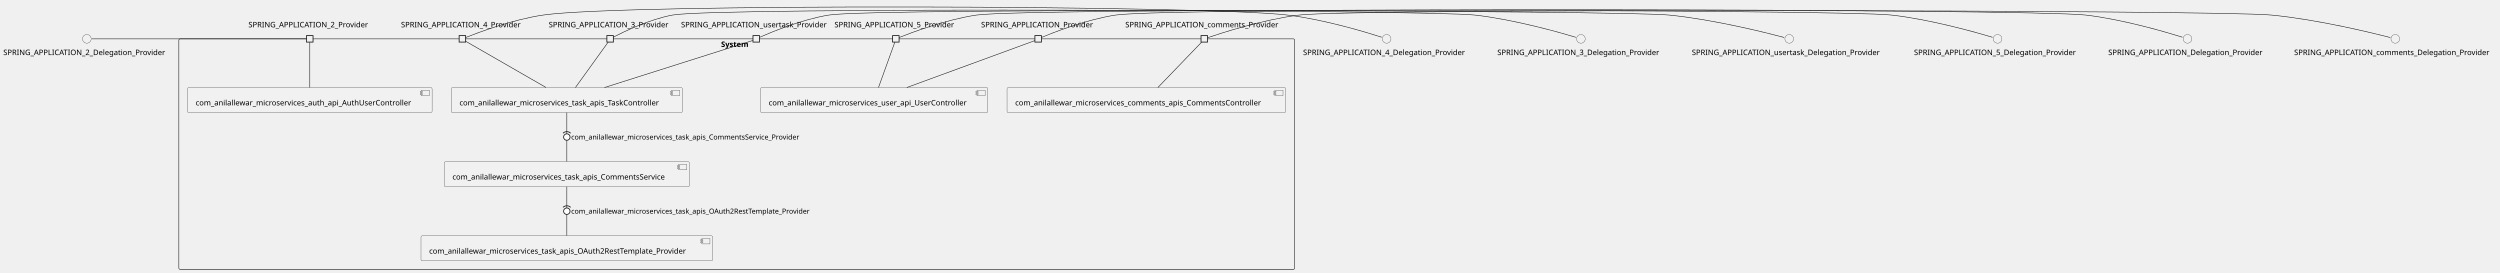
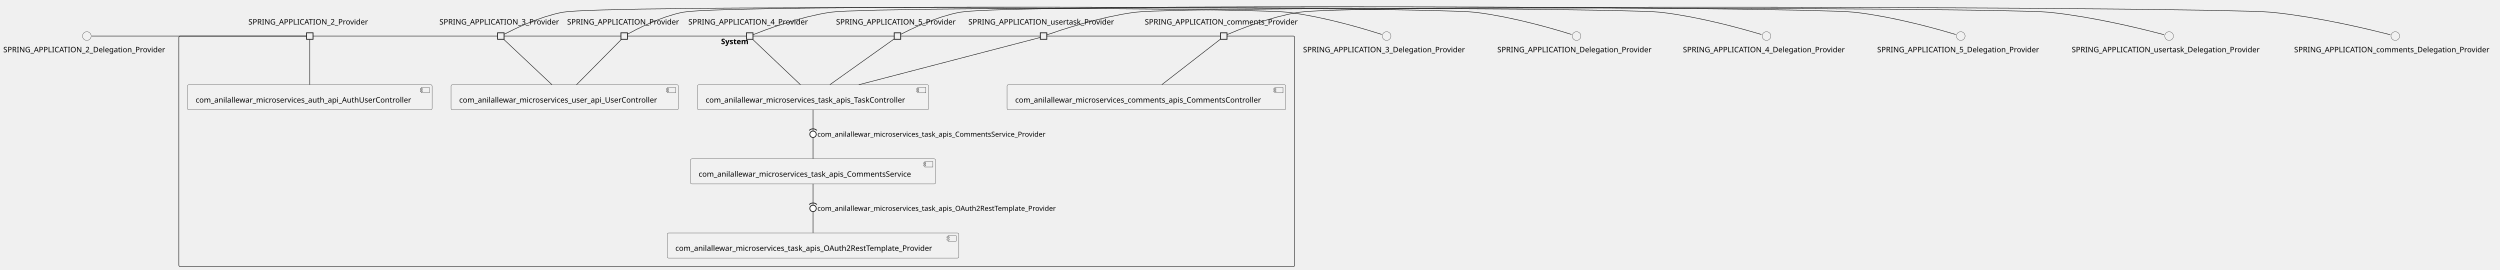
- <svg xmlns="http://www.w3.org/2000/svg" xmlns:xlink="http://www.w3.org/1999/xlink" contentStyleType="text/css" height="503px" preserveAspectRatio="none" style="width:4620px;height:503px;background:#FFFFFF;" version="1.1" viewBox="0 0 4620 503" width="4620px" zoomAndPan="magnify">
+ <svg xmlns="http://www.w3.org/2000/svg" xmlns:xlink="http://www.w3.org/1999/xlink" contentStyleType="text/css" height="498px" preserveAspectRatio="none" style="width:4620px;height:498px;background:#FFFFFF;" version="1.1" viewBox="0 0 4620 498" width="4620px" zoomAndPan="magnify">
  <defs />
  <g>
    <g id="cluster_System">
-       <rect fill="none" height="426" rx="2.5" ry="2.5" style="stroke:#181818;stroke-width:1.0;" width="2062" x="330.5" y="71.79" />
-       <text fill="#000000" font-family="sans-serif" font-size="14" font-weight="bold" lengthAdjust="spacing" textLength="58" x="1332.5" y="86.785">System</text>
+       <rect fill="none" height="426" rx="2.5" ry="2.5" style="stroke:#181818;stroke-width:1.0;" width="2062" x="330.5" y="66.62" />
+       <text fill="#000000" font-family="sans-serif" font-size="14" font-weight="bold" lengthAdjust="spacing" textLength="58" x="1332.5" y="81.615">System</text>
    </g>
    <g id="elem_com_anilallewar_microservices_auth_api_AuthUserController">
-       <a href="anilallewar-microservices-basics-spring-boot.repository#_4wm4qhZOEe-BZ9TyRZw83A" target="_top" title="anilallewar-microservices-basics-spring-boot.repository#_4wm4qhZOEe-BZ9TyRZw83A" xlink:actuate="onRequest" xlink:href="anilallewar-microservices-basics-spring-boot.repository#_4wm4qhZOEe-BZ9TyRZw83A" xlink:show="new" xlink:title="anilallewar-microservices-basics-spring-boot.repository#_4wm4qhZOEe-BZ9TyRZw83A" xlink:type="simple">
-         <rect fill="#F1F1F1" height="46.297" rx="2.5" ry="2.5" style="stroke:#181818;stroke-width:0.5;" width="452" x="346.5" y="161.79" />
-         <rect fill="#F1F1F1" height="10" style="stroke:#181818;stroke-width:0.5;" width="15" x="778.5" y="166.79" />
-         <rect fill="#F1F1F1" height="2" style="stroke:#181818;stroke-width:0.5;" width="4" x="776.5" y="168.79" />
-         <rect fill="#F1F1F1" height="2" style="stroke:#181818;stroke-width:0.5;" width="4" x="776.5" y="172.79" />
-         <text fill="#000000" font-family="sans-serif" font-size="14" lengthAdjust="spacing" textLength="412" x="361.5" y="194.785">com_anilallewar_microservices_auth_api_AuthUserController</text>
+       <a href="anilallewar-microservices-basics-spring-boot.repository#_428X2BcXEe-fZ6uGPwTFnQ" target="_top" title="anilallewar-microservices-basics-spring-boot.repository#_428X2BcXEe-fZ6uGPwTFnQ" xlink:actuate="onRequest" xlink:href="anilallewar-microservices-basics-spring-boot.repository#_428X2BcXEe-fZ6uGPwTFnQ" xlink:show="new" xlink:title="anilallewar-microservices-basics-spring-boot.repository#_428X2BcXEe-fZ6uGPwTFnQ" xlink:type="simple">
+         <rect fill="#F1F1F1" height="46.297" rx="2.5" ry="2.5" style="stroke:#181818;stroke-width:0.5;" width="452" x="346.5" y="156.62" />
+         <rect fill="#F1F1F1" height="10" style="stroke:#181818;stroke-width:0.5;" width="15" x="778.5" y="161.62" />
+         <rect fill="#F1F1F1" height="2" style="stroke:#181818;stroke-width:0.5;" width="4" x="776.5" y="163.62" />
+         <rect fill="#F1F1F1" height="2" style="stroke:#181818;stroke-width:0.5;" width="4" x="776.5" y="167.62" />
+         <text fill="#000000" font-family="sans-serif" font-size="14" lengthAdjust="spacing" textLength="412" x="361.5" y="189.615">com_anilallewar_microservices_auth_api_AuthUserController</text>
      </a>
    </g>
    <g id="elem_com_anilallewar_microservices_comments_apis_CommentsController">
-       <a href="anilallewar-microservices-basics-spring-boot.repository#_4wm4qhZOEe-BZ9TyRZw83A" target="_top" title="anilallewar-microservices-basics-spring-boot.repository#_4wm4qhZOEe-BZ9TyRZw83A" xlink:actuate="onRequest" xlink:href="anilallewar-microservices-basics-spring-boot.repository#_4wm4qhZOEe-BZ9TyRZw83A" xlink:show="new" xlink:title="anilallewar-microservices-basics-spring-boot.repository#_4wm4qhZOEe-BZ9TyRZw83A" xlink:type="simple">
-         <rect fill="#F1F1F1" height="46.297" rx="2.5" ry="2.5" style="stroke:#181818;stroke-width:0.5;" width="515" x="1861" y="161.79" />
-         <rect fill="#F1F1F1" height="10" style="stroke:#181818;stroke-width:0.5;" width="15" x="2356" y="166.79" />
-         <rect fill="#F1F1F1" height="2" style="stroke:#181818;stroke-width:0.5;" width="4" x="2354" y="168.79" />
-         <rect fill="#F1F1F1" height="2" style="stroke:#181818;stroke-width:0.5;" width="4" x="2354" y="172.79" />
-         <text fill="#000000" font-family="sans-serif" font-size="14" lengthAdjust="spacing" textLength="475" x="1876" y="194.785">com_anilallewar_microservices_comments_apis_CommentsController</text>
+       <a href="anilallewar-microservices-basics-spring-boot.repository#_428X2BcXEe-fZ6uGPwTFnQ" target="_top" title="anilallewar-microservices-basics-spring-boot.repository#_428X2BcXEe-fZ6uGPwTFnQ" xlink:actuate="onRequest" xlink:href="anilallewar-microservices-basics-spring-boot.repository#_428X2BcXEe-fZ6uGPwTFnQ" xlink:show="new" xlink:title="anilallewar-microservices-basics-spring-boot.repository#_428X2BcXEe-fZ6uGPwTFnQ" xlink:type="simple">
+         <rect fill="#F1F1F1" height="46.297" rx="2.5" ry="2.5" style="stroke:#181818;stroke-width:0.5;" width="515" x="1861" y="156.62" />
+         <rect fill="#F1F1F1" height="10" style="stroke:#181818;stroke-width:0.5;" width="15" x="2356" y="161.62" />
+         <rect fill="#F1F1F1" height="2" style="stroke:#181818;stroke-width:0.5;" width="4" x="2354" y="163.62" />
+         <rect fill="#F1F1F1" height="2" style="stroke:#181818;stroke-width:0.5;" width="4" x="2354" y="167.62" />
+         <text fill="#000000" font-family="sans-serif" font-size="14" lengthAdjust="spacing" textLength="475" x="1876" y="189.615">com_anilallewar_microservices_comments_apis_CommentsController</text>
      </a>
    </g>
    <g id="elem_com_anilallewar_microservices_task_apis_CommentsService">
-       <a href="anilallewar-microservices-basics-spring-boot.repository#_4wm4qhZOEe-BZ9TyRZw83A" target="_top" title="anilallewar-microservices-basics-spring-boot.repository#_4wm4qhZOEe-BZ9TyRZw83A" xlink:actuate="onRequest" xlink:href="anilallewar-microservices-basics-spring-boot.repository#_4wm4qhZOEe-BZ9TyRZw83A" xlink:show="new" xlink:title="anilallewar-microservices-basics-spring-boot.repository#_4wm4qhZOEe-BZ9TyRZw83A" xlink:type="simple">
-         <rect fill="#F1F1F1" height="46.297" rx="2.5" ry="2.5" style="stroke:#181818;stroke-width:0.5;" width="453" x="821" y="298.79" />
-         <rect fill="#F1F1F1" height="10" style="stroke:#181818;stroke-width:0.5;" width="15" x="1254" y="303.79" />
-         <rect fill="#F1F1F1" height="2" style="stroke:#181818;stroke-width:0.5;" width="4" x="1252" y="305.79" />
-         <rect fill="#F1F1F1" height="2" style="stroke:#181818;stroke-width:0.5;" width="4" x="1252" y="309.79" />
-         <text fill="#000000" font-family="sans-serif" font-size="14" lengthAdjust="spacing" textLength="413" x="836" y="331.785">com_anilallewar_microservices_task_apis_CommentsService</text>
+       <a href="anilallewar-microservices-basics-spring-boot.repository#_428X2BcXEe-fZ6uGPwTFnQ" target="_top" title="anilallewar-microservices-basics-spring-boot.repository#_428X2BcXEe-fZ6uGPwTFnQ" xlink:actuate="onRequest" xlink:href="anilallewar-microservices-basics-spring-boot.repository#_428X2BcXEe-fZ6uGPwTFnQ" xlink:show="new" xlink:title="anilallewar-microservices-basics-spring-boot.repository#_428X2BcXEe-fZ6uGPwTFnQ" xlink:type="simple">
+         <rect fill="#F1F1F1" height="46.297" rx="2.5" ry="2.5" style="stroke:#181818;stroke-width:0.5;" width="453" x="1276" y="293.62" />
+         <rect fill="#F1F1F1" height="10" style="stroke:#181818;stroke-width:0.5;" width="15" x="1709" y="298.62" />
+         <rect fill="#F1F1F1" height="2" style="stroke:#181818;stroke-width:0.5;" width="4" x="1707" y="300.62" />
+         <rect fill="#F1F1F1" height="2" style="stroke:#181818;stroke-width:0.5;" width="4" x="1707" y="304.62" />
+         <text fill="#000000" font-family="sans-serif" font-size="14" lengthAdjust="spacing" textLength="413" x="1291" y="326.615">com_anilallewar_microservices_task_apis_CommentsService</text>
      </a>
    </g>
    <g id="elem_com_anilallewar_microservices_task_apis_OAuth2RestTemplate_Provider">
-       <a href="anilallewar-microservices-basics-spring-boot.repository#_4wm4qhZOEe-BZ9TyRZw83A" target="_top" title="anilallewar-microservices-basics-spring-boot.repository#_4wm4qhZOEe-BZ9TyRZw83A" xlink:actuate="onRequest" xlink:href="anilallewar-microservices-basics-spring-boot.repository#_4wm4qhZOEe-BZ9TyRZw83A" xlink:show="new" xlink:title="anilallewar-microservices-basics-spring-boot.repository#_4wm4qhZOEe-BZ9TyRZw83A" xlink:type="simple">
-         <rect fill="#F1F1F1" height="46.297" rx="2.5" ry="2.5" style="stroke:#181818;stroke-width:0.5;" width="539" x="778" y="435.79" />
-         <rect fill="#F1F1F1" height="10" style="stroke:#181818;stroke-width:0.5;" width="15" x="1297" y="440.79" />
-         <rect fill="#F1F1F1" height="2" style="stroke:#181818;stroke-width:0.5;" width="4" x="1295" y="442.79" />
-         <rect fill="#F1F1F1" height="2" style="stroke:#181818;stroke-width:0.5;" width="4" x="1295" y="446.79" />
-         <text fill="#000000" font-family="sans-serif" font-size="14" lengthAdjust="spacing" textLength="499" x="793" y="468.785">com_anilallewar_microservices_task_apis_OAuth2RestTemplate_Provider</text>
+       <a href="anilallewar-microservices-basics-spring-boot.repository#_428X2BcXEe-fZ6uGPwTFnQ" target="_top" title="anilallewar-microservices-basics-spring-boot.repository#_428X2BcXEe-fZ6uGPwTFnQ" xlink:actuate="onRequest" xlink:href="anilallewar-microservices-basics-spring-boot.repository#_428X2BcXEe-fZ6uGPwTFnQ" xlink:show="new" xlink:title="anilallewar-microservices-basics-spring-boot.repository#_428X2BcXEe-fZ6uGPwTFnQ" xlink:type="simple">
+         <rect fill="#F1F1F1" height="46.297" rx="2.5" ry="2.5" style="stroke:#181818;stroke-width:0.5;" width="539" x="1233" y="430.62" />
+         <rect fill="#F1F1F1" height="10" style="stroke:#181818;stroke-width:0.5;" width="15" x="1752" y="435.62" />
+         <rect fill="#F1F1F1" height="2" style="stroke:#181818;stroke-width:0.5;" width="4" x="1750" y="437.62" />
+         <rect fill="#F1F1F1" height="2" style="stroke:#181818;stroke-width:0.5;" width="4" x="1750" y="441.62" />
+         <text fill="#000000" font-family="sans-serif" font-size="14" lengthAdjust="spacing" textLength="499" x="1248" y="463.615">com_anilallewar_microservices_task_apis_OAuth2RestTemplate_Provider</text>
      </a>
    </g>
    <g id="elem_com_anilallewar_microservices_task_apis_TaskController">
-       <a href="anilallewar-microservices-basics-spring-boot.repository#_4wm4qhZOEe-BZ9TyRZw83A" target="_top" title="anilallewar-microservices-basics-spring-boot.repository#_4wm4qhZOEe-BZ9TyRZw83A" xlink:actuate="onRequest" xlink:href="anilallewar-microservices-basics-spring-boot.repository#_4wm4qhZOEe-BZ9TyRZw83A" xlink:show="new" xlink:title="anilallewar-microservices-basics-spring-boot.repository#_4wm4qhZOEe-BZ9TyRZw83A" xlink:type="simple">
-         <rect fill="#F1F1F1" height="46.297" rx="2.5" ry="2.5" style="stroke:#181818;stroke-width:0.5;" width="427" x="834" y="161.79" />
-         <rect fill="#F1F1F1" height="10" style="stroke:#181818;stroke-width:0.5;" width="15" x="1241" y="166.79" />
-         <rect fill="#F1F1F1" height="2" style="stroke:#181818;stroke-width:0.5;" width="4" x="1239" y="168.79" />
-         <rect fill="#F1F1F1" height="2" style="stroke:#181818;stroke-width:0.5;" width="4" x="1239" y="172.79" />
-         <text fill="#000000" font-family="sans-serif" font-size="14" lengthAdjust="spacing" textLength="387" x="849" y="194.785">com_anilallewar_microservices_task_apis_TaskController</text>
+       <a href="anilallewar-microservices-basics-spring-boot.repository#_428X2BcXEe-fZ6uGPwTFnQ" target="_top" title="anilallewar-microservices-basics-spring-boot.repository#_428X2BcXEe-fZ6uGPwTFnQ" xlink:actuate="onRequest" xlink:href="anilallewar-microservices-basics-spring-boot.repository#_428X2BcXEe-fZ6uGPwTFnQ" xlink:show="new" xlink:title="anilallewar-microservices-basics-spring-boot.repository#_428X2BcXEe-fZ6uGPwTFnQ" xlink:type="simple">
+         <rect fill="#F1F1F1" height="46.297" rx="2.5" ry="2.5" style="stroke:#181818;stroke-width:0.5;" width="427" x="1289" y="156.62" />
+         <rect fill="#F1F1F1" height="10" style="stroke:#181818;stroke-width:0.5;" width="15" x="1696" y="161.62" />
+         <rect fill="#F1F1F1" height="2" style="stroke:#181818;stroke-width:0.5;" width="4" x="1694" y="163.62" />
+         <rect fill="#F1F1F1" height="2" style="stroke:#181818;stroke-width:0.5;" width="4" x="1694" y="167.62" />
+         <text fill="#000000" font-family="sans-serif" font-size="14" lengthAdjust="spacing" textLength="387" x="1304" y="189.615">com_anilallewar_microservices_task_apis_TaskController</text>
      </a>
    </g>
    <g id="elem_com_anilallewar_microservices_user_api_UserController">
-       <a href="anilallewar-microservices-basics-spring-boot.repository#_4wm4qhZOEe-BZ9TyRZw83A" target="_top" title="anilallewar-microservices-basics-spring-boot.repository#_4wm4qhZOEe-BZ9TyRZw83A" xlink:actuate="onRequest" xlink:href="anilallewar-microservices-basics-spring-boot.repository#_4wm4qhZOEe-BZ9TyRZw83A" xlink:show="new" xlink:title="anilallewar-microservices-basics-spring-boot.repository#_4wm4qhZOEe-BZ9TyRZw83A" xlink:type="simple">
-         <rect fill="#F1F1F1" height="46.297" rx="2.5" ry="2.5" style="stroke:#181818;stroke-width:0.5;" width="420" x="1405.5" y="161.79" />
-         <rect fill="#F1F1F1" height="10" style="stroke:#181818;stroke-width:0.5;" width="15" x="1805.5" y="166.79" />
-         <rect fill="#F1F1F1" height="2" style="stroke:#181818;stroke-width:0.5;" width="4" x="1803.5" y="168.79" />
-         <rect fill="#F1F1F1" height="2" style="stroke:#181818;stroke-width:0.5;" width="4" x="1803.5" y="172.79" />
-         <text fill="#000000" font-family="sans-serif" font-size="14" lengthAdjust="spacing" textLength="380" x="1420.5" y="194.785">com_anilallewar_microservices_user_api_UserController</text>
+       <a href="anilallewar-microservices-basics-spring-boot.repository#_428X2BcXEe-fZ6uGPwTFnQ" target="_top" title="anilallewar-microservices-basics-spring-boot.repository#_428X2BcXEe-fZ6uGPwTFnQ" xlink:actuate="onRequest" xlink:href="anilallewar-microservices-basics-spring-boot.repository#_428X2BcXEe-fZ6uGPwTFnQ" xlink:show="new" xlink:title="anilallewar-microservices-basics-spring-boot.repository#_428X2BcXEe-fZ6uGPwTFnQ" xlink:type="simple">
+         <rect fill="#F1F1F1" height="46.297" rx="2.5" ry="2.5" style="stroke:#181818;stroke-width:0.5;" width="420" x="833.5" y="156.62" />
+         <rect fill="#F1F1F1" height="10" style="stroke:#181818;stroke-width:0.5;" width="15" x="1233.5" y="161.62" />
+         <rect fill="#F1F1F1" height="2" style="stroke:#181818;stroke-width:0.5;" width="4" x="1231.5" y="163.62" />
+         <rect fill="#F1F1F1" height="2" style="stroke:#181818;stroke-width:0.5;" width="4" x="1231.5" y="167.62" />
+         <text fill="#000000" font-family="sans-serif" font-size="14" lengthAdjust="spacing" textLength="380" x="848.5" y="189.615">com_anilallewar_microservices_user_api_UserController</text>
      </a>
    </g>
-     <text fill="#000000" font-family="sans-serif" font-size="14" lengthAdjust="spacing" textLength="227" x="459" y="50.488">SPRING_APPLICATION_2_Provider</text>
-     <rect fill="#F1F1F1" height="12" style="stroke:#181818;stroke-width:1.5;" width="12" x="566.5" y="65.79" />
-     <text fill="#000000" font-family="sans-serif" font-size="14" lengthAdjust="spacing" textLength="227" x="1014" y="50.488">SPRING_APPLICATION_3_Provider</text>
-     <rect fill="#F1F1F1" height="12" style="stroke:#181818;stroke-width:1.5;" width="12" x="1121.5" y="65.79" />
-     <text fill="#000000" font-family="sans-serif" font-size="14" lengthAdjust="spacing" textLength="227" x="741" y="50.488">SPRING_APPLICATION_4_Provider</text>
-     <rect fill="#F1F1F1" height="12" style="stroke:#181818;stroke-width:1.5;" width="12" x="848.5" y="65.79" />
-     <text fill="#000000" font-family="sans-serif" font-size="14" lengthAdjust="spacing" textLength="227" x="1542" y="50.488">SPRING_APPLICATION_5_Provider</text>
-     <rect fill="#F1F1F1" height="12" style="stroke:#181818;stroke-width:1.5;" width="12" x="1649.5" y="65.79" />
-     <text fill="#000000" font-family="sans-serif" font-size="14" lengthAdjust="spacing" textLength="211" x="1813" y="50.488">SPRING_APPLICATION_Provider</text>
-     <rect fill="#F1F1F1" height="12" style="stroke:#181818;stroke-width:1.5;" width="12" x="1912.5" y="65.79" />
-     <text fill="#000000" font-family="sans-serif" font-size="14" lengthAdjust="spacing" textLength="292" x="2079.5" y="50.488">SPRING_APPLICATION_comments_Provider</text>
-     <rect fill="#F1F1F1" height="12" style="stroke:#181818;stroke-width:1.5;" width="12" x="2219.5" y="65.79" />
-     <text fill="#000000" font-family="sans-serif" font-size="14" lengthAdjust="spacing" textLength="278" x="1258.5" y="50.488">SPRING_APPLICATION_usertask_Provider</text>
-     <rect fill="#F1F1F1" height="12" style="stroke:#181818;stroke-width:1.5;" width="12" x="1391.5" y="65.79" />
+     <text fill="#000000" font-family="sans-serif" font-size="14" lengthAdjust="spacing" textLength="227" x="459" y="45.318">SPRING_APPLICATION_2_Provider</text>
+     <rect fill="#F1F1F1" height="12" style="stroke:#181818;stroke-width:1.5;" width="12" x="566.5" y="60.62" />
+     <text fill="#000000" font-family="sans-serif" font-size="14" lengthAdjust="spacing" textLength="227" x="812" y="45.318">SPRING_APPLICATION_3_Provider</text>
+     <rect fill="#F1F1F1" height="12" style="stroke:#181818;stroke-width:1.5;" width="12" x="919.5" y="60.62" />
+     <text fill="#000000" font-family="sans-serif" font-size="14" lengthAdjust="spacing" textLength="227" x="1272" y="45.318">SPRING_APPLICATION_4_Provider</text>
+     <rect fill="#F1F1F1" height="12" style="stroke:#181818;stroke-width:1.5;" width="12" x="1379.5" y="60.62" />
+     <text fill="#000000" font-family="sans-serif" font-size="14" lengthAdjust="spacing" textLength="227" x="1545" y="45.318">SPRING_APPLICATION_5_Provider</text>
+     <rect fill="#F1F1F1" height="12" style="stroke:#181818;stroke-width:1.5;" width="12" x="1652.5" y="60.62" />
+     <text fill="#000000" font-family="sans-serif" font-size="14" lengthAdjust="spacing" textLength="211" x="1048" y="45.318">SPRING_APPLICATION_Provider</text>
+     <rect fill="#F1F1F1" height="12" style="stroke:#181818;stroke-width:1.5;" width="12" x="1147.5" y="60.62" />
+     <text fill="#000000" font-family="sans-serif" font-size="14" lengthAdjust="spacing" textLength="292" x="2115.5" y="45.318">SPRING_APPLICATION_comments_Provider</text>
+     <rect fill="#F1F1F1" height="12" style="stroke:#181818;stroke-width:1.5;" width="12" x="2255.5" y="60.62" />
+     <text fill="#000000" font-family="sans-serif" font-size="14" lengthAdjust="spacing" textLength="278" x="1789.5" y="45.318">SPRING_APPLICATION_usertask_Provider</text>
+     <rect fill="#F1F1F1" height="12" style="stroke:#181818;stroke-width:1.5;" width="12" x="1922.5" y="60.62" />
    <g id="elem_SPRING_APPLICATION_2_Delegation_Provider">
-       <ellipse cx="160.5" cy="71.79" fill="#F1F1F1" rx="8" ry="8" style="stroke:#181818;stroke-width:0.5;" />
-       <text fill="#000000" font-family="sans-serif" font-size="14" lengthAdjust="spacing" textLength="309" x="6" y="101.785">SPRING_APPLICATION_2_Delegation_Provider</text>
+       <ellipse cx="160.5" cy="66.62" fill="#F1F1F1" rx="8" ry="8" style="stroke:#181818;stroke-width:0.5;" />
+       <text fill="#000000" font-family="sans-serif" font-size="14" lengthAdjust="spacing" textLength="309" x="6" y="96.615">SPRING_APPLICATION_2_Delegation_Provider</text>
    </g>
    <g id="elem_SPRING_APPLICATION_3_Delegation_Provider">
-       <ellipse cx="2921.5" cy="71.79" fill="#F1F1F1" rx="8" ry="8" style="stroke:#181818;stroke-width:0.5;" />
-       <text fill="#000000" font-family="sans-serif" font-size="14" lengthAdjust="spacing" textLength="309" x="2767" y="101.785">SPRING_APPLICATION_3_Delegation_Provider</text>
+       <ellipse cx="2562.5" cy="66.62" fill="#F1F1F1" rx="8" ry="8" style="stroke:#181818;stroke-width:0.5;" />
+       <text fill="#000000" font-family="sans-serif" font-size="14" lengthAdjust="spacing" textLength="309" x="2408" y="96.615">SPRING_APPLICATION_3_Delegation_Provider</text>
    </g>
    <g id="elem_SPRING_APPLICATION_4_Delegation_Provider">
-       <ellipse cx="2562.5" cy="71.79" fill="#F1F1F1" rx="8" ry="8" style="stroke:#181818;stroke-width:0.5;" />
-       <text fill="#000000" font-family="sans-serif" font-size="14" lengthAdjust="spacing" textLength="309" x="2408" y="101.785">SPRING_APPLICATION_4_Delegation_Provider</text>
+       <ellipse cx="3264.5" cy="66.62" fill="#F1F1F1" rx="8" ry="8" style="stroke:#181818;stroke-width:0.5;" />
+       <text fill="#000000" font-family="sans-serif" font-size="14" lengthAdjust="spacing" textLength="309" x="3110" y="96.615">SPRING_APPLICATION_4_Delegation_Provider</text>
    </g>
    <g id="elem_SPRING_APPLICATION_5_Delegation_Provider">
-       <ellipse cx="3691.5" cy="71.79" fill="#F1F1F1" rx="8" ry="8" style="stroke:#181818;stroke-width:0.5;" />
-       <text fill="#000000" font-family="sans-serif" font-size="14" lengthAdjust="spacing" textLength="309" x="3537" y="101.785">SPRING_APPLICATION_5_Delegation_Provider</text>
+       <ellipse cx="3623.5" cy="66.62" fill="#F1F1F1" rx="8" ry="8" style="stroke:#181818;stroke-width:0.5;" />
+       <text fill="#000000" font-family="sans-serif" font-size="14" lengthAdjust="spacing" textLength="309" x="3469" y="96.615">SPRING_APPLICATION_5_Delegation_Provider</text>
    </g>
    <g id="elem_SPRING_APPLICATION_Delegation_Provider">
-       <ellipse cx="4042.5" cy="71.79" fill="#F1F1F1" rx="8" ry="8" style="stroke:#181818;stroke-width:0.5;" />
-       <text fill="#000000" font-family="sans-serif" font-size="14" lengthAdjust="spacing" textLength="293" x="3896" y="101.785">SPRING_APPLICATION_Delegation_Provider</text>
+       <ellipse cx="2913.5" cy="66.62" fill="#F1F1F1" rx="8" ry="8" style="stroke:#181818;stroke-width:0.5;" />
+       <text fill="#000000" font-family="sans-serif" font-size="14" lengthAdjust="spacing" textLength="293" x="2767" y="96.615">SPRING_APPLICATION_Delegation_Provider</text>
    </g>
    <g id="elem_SPRING_APPLICATION_comments_Delegation_Provider">
-       <ellipse cx="4426.5" cy="71.79" fill="#F1F1F1" rx="8" ry="8" style="stroke:#181818;stroke-width:0.5;" />
-       <text fill="#000000" font-family="sans-serif" font-size="14" lengthAdjust="spacing" textLength="374" x="4239.5" y="101.785">SPRING_APPLICATION_comments_Delegation_Provider</text>
+       <ellipse cx="4426.5" cy="66.62" fill="#F1F1F1" rx="8" ry="8" style="stroke:#181818;stroke-width:0.5;" />
+       <text fill="#000000" font-family="sans-serif" font-size="14" lengthAdjust="spacing" textLength="374" x="4239.5" y="96.615">SPRING_APPLICATION_comments_Delegation_Provider</text>
    </g>
    <g id="elem_SPRING_APPLICATION_usertask_Delegation_Provider">
-       <ellipse cx="3306.5" cy="71.79" fill="#F1F1F1" rx="8" ry="8" style="stroke:#181818;stroke-width:0.5;" />
-       <text fill="#000000" font-family="sans-serif" font-size="14" lengthAdjust="spacing" textLength="360" x="3126.5" y="101.785">SPRING_APPLICATION_usertask_Delegation_Provider</text>
+       <ellipse cx="4008.5" cy="66.62" fill="#F1F1F1" rx="8" ry="8" style="stroke:#181818;stroke-width:0.5;" />
+       <text fill="#000000" font-family="sans-serif" font-size="14" lengthAdjust="spacing" textLength="360" x="3828.5" y="96.615">SPRING_APPLICATION_usertask_Delegation_Provider</text>
    </g>
    <g id="link_SPRING_APPLICATION_2_Delegation_Provider_SPRING_APPLICATION_2_Provider">
-       <path d="M169.69,71.79 C223.3,71.79 523.27,71.79 566.35,71.79 " fill="none" id="SPRING_APPLICATION_2_Delegation_Provider-SPRING_APPLICATION_2_Provider" style="stroke:#181818;stroke-width:1.0;" />
+       <path d="M169.69,66.62 C223.3,66.62 523.27,66.62 566.35,66.62 " fill="none" id="SPRING_APPLICATION_2_Delegation_Provider-SPRING_APPLICATION_2_Provider" style="stroke:#181818;stroke-width:1.0;" />
    </g>
    <g id="link_SPRING_APPLICATION_2_Provider_com_anilallewar_microservices_auth_api_AuthUserController">
-       <path d="M572.5,77.85 C572.5,92.44 572.5,135.25 572.5,161.77 " fill="none" id="SPRING_APPLICATION_2_Provider-com_anilallewar_microservices_auth_api_AuthUserController" style="stroke:#181818;stroke-width:1.0;" />
+       <path d="M572.5,72.68 C572.5,87.27 572.5,130.08 572.5,156.6 " fill="none" id="SPRING_APPLICATION_2_Provider-com_anilallewar_microservices_auth_api_AuthUserController" style="stroke:#181818;stroke-width:1.0;" />
    </g>
    <g id="link_SPRING_APPLICATION_3_Delegation_Provider_SPRING_APPLICATION_3_Provider">
-       <path d="M2912.22,68.94 C2884.27,60.53 2798.32,35.9 2725,27.79 C2643.17,18.74 1323.97,12.89 1243,27.79 C1199.1,35.87 1150.29,59.87 1133.53,68.58 " fill="none" id="SPRING_APPLICATION_3_Delegation_Provider-SPRING_APPLICATION_3_Provider" style="stroke:#181818;stroke-width:1.0;" />
+       <path d="M2553.47,63.65 C2527.03,55.13 2447.32,30.7 2379,22.62 C2305.13,13.89 1113.14,9.05 1040,22.62 C996.66,30.66 948.55,54.47 931.72,63.28 " fill="none" id="SPRING_APPLICATION_3_Delegation_Provider-SPRING_APPLICATION_3_Provider" style="stroke:#181818;stroke-width:1.0;" />
    </g>
-     <g id="link_SPRING_APPLICATION_3_Provider_com_anilallewar_microservices_task_apis_TaskController">
-       <path d="M1123.85,77.85 C1113.34,92.44 1082.49,135.25 1063.37,161.77 " fill="none" id="SPRING_APPLICATION_3_Provider-com_anilallewar_microservices_task_apis_TaskController" style="stroke:#181818;stroke-width:1.0;" />
+     <g id="link_SPRING_APPLICATION_3_Provider_com_anilallewar_microservices_user_api_UserController">
+       <path d="M930.88,72.68 C946.39,87.27 991.89,130.08 1020.09,156.6 " fill="none" id="SPRING_APPLICATION_3_Provider-com_anilallewar_microservices_user_api_UserController" style="stroke:#181818;stroke-width:1.0;" />
    </g>
    <g id="link_SPRING_APPLICATION_4_Delegation_Provider_SPRING_APPLICATION_4_Provider">
-       <path d="M2553.47,68.82 C2527.03,60.3 2447.32,35.87 2379,27.79 C2227.28,9.85 1155.22,6 1004,27.79 C946.69,36.05 880.73,61.25 860.62,69.29 " fill="none" id="SPRING_APPLICATION_4_Delegation_Provider-SPRING_APPLICATION_4_Provider" style="stroke:#181818;stroke-width:1.0;" />
+       <path d="M3255.22,63.77 C3227.27,55.36 3141.32,30.73 3068,22.62 C2983.35,13.26 1619.3,10.47 1535,22.62 C1477.69,30.88 1411.73,56.08 1391.62,64.12 " fill="none" id="SPRING_APPLICATION_4_Delegation_Provider-SPRING_APPLICATION_4_Provider" style="stroke:#181818;stroke-width:1.0;" />
    </g>
    <g id="link_SPRING_APPLICATION_4_Provider_com_anilallewar_microservices_task_apis_TaskController">
-       <path d="M860.92,76.48 C883.62,89.54 961.25,134.19 1008.93,161.61 " fill="none" id="SPRING_APPLICATION_4_Provider-com_anilallewar_microservices_task_apis_TaskController" style="stroke:#181818;stroke-width:1.0;" />
+       <path d="M1390.83,72.68 C1406.21,87.27 1451.33,130.08 1479.29,156.6 " fill="none" id="SPRING_APPLICATION_4_Provider-com_anilallewar_microservices_task_apis_TaskController" style="stroke:#181818;stroke-width:1.0;" />
    </g>
    <g id="link_SPRING_APPLICATION_5_Delegation_Provider_SPRING_APPLICATION_5_Provider">
-       <path d="M3682.22,68.94 C3654.27,60.53 3568.32,35.9 3495,27.79 C3401.68,17.47 1897.93,14.4 1805,27.79 C1747.69,36.05 1681.73,61.25 1661.62,69.29 " fill="none" id="SPRING_APPLICATION_5_Delegation_Provider-SPRING_APPLICATION_5_Provider" style="stroke:#181818;stroke-width:1.0;" />
+       <path d="M3614.22,63.77 C3586.27,55.36 3500.32,30.73 3427,22.62 C3335.72,12.53 1864.32,6 1774,22.62 C1730.1,30.7 1681.29,54.7 1664.53,63.41 " fill="none" id="SPRING_APPLICATION_5_Delegation_Provider-SPRING_APPLICATION_5_Provider" style="stroke:#181818;stroke-width:1.0;" />
    </g>
-     <g id="link_SPRING_APPLICATION_5_Provider_com_anilallewar_microservices_user_api_UserController">
-       <path d="M1653.68,77.85 C1648.42,92.44 1632.99,135.25 1623.44,161.77 " fill="none" id="SPRING_APPLICATION_5_Provider-com_anilallewar_microservices_user_api_UserController" style="stroke:#181818;stroke-width:1.0;" />
+     <g id="link_SPRING_APPLICATION_5_Provider_com_anilallewar_microservices_task_apis_TaskController">
+       <path d="M1652.19,72.11 C1632.53,86.1 1571.4,129.6 1533.61,156.48 " fill="none" id="SPRING_APPLICATION_5_Provider-com_anilallewar_microservices_task_apis_TaskController" style="stroke:#181818;stroke-width:1.0;" />
    </g>
    <g id="link_SPRING_APPLICATION_Delegation_Provider_SPRING_APPLICATION_Provider">
-       <path d="M4033.22,68.82 C4006.04,60.3 3924.11,35.86 3854,27.79 C3755.1,16.4 2160.46,13.03 2062,27.79 C2007.11,36.02 1944.22,61.01 1924.64,69.18 " fill="none" id="SPRING_APPLICATION_Delegation_Provider-SPRING_APPLICATION_Provider" style="stroke:#181818;stroke-width:1.0;" />
+       <path d="M2904.22,63.65 C2877.04,55.13 2795.11,30.69 2725,22.62 C2644.26,13.32 1341.77,7.06 1262,22.62 C1220.9,30.64 1175.69,54.24 1159.6,63.16 " fill="none" id="SPRING_APPLICATION_Delegation_Provider-SPRING_APPLICATION_Provider" style="stroke:#181818;stroke-width:1.0;" />
    </g>
    <g id="link_SPRING_APPLICATION_Provider_com_anilallewar_microservices_user_api_UserController">
-       <path d="M1912.45,75.01 C1883.09,85.76 1753.74,133.15 1675.77,161.71 " fill="none" id="SPRING_APPLICATION_Provider-com_anilallewar_microservices_user_api_UserController" style="stroke:#181818;stroke-width:1.0;" />
+       <path d="M1148.49,72.68 C1134.03,87.27 1091.61,130.08 1065.32,156.6 " fill="none" id="SPRING_APPLICATION_Provider-com_anilallewar_microservices_user_api_UserController" style="stroke:#181818;stroke-width:1.0;" />
    </g>
    <g id="link_SPRING_APPLICATION_comments_Delegation_Provider_SPRING_APPLICATION_comments_Provider">
-       <path d="M4417.41,69.4 C4386.69,61.47 4283.83,36.04 4197,27.79 C4097.67,18.35 2500.03,15.57 2401,27.79 C2333.35,36.14 2254.29,61.95 2231.77,69.62 " fill="none" id="SPRING_APPLICATION_comments_Delegation_Provider-SPRING_APPLICATION_comments_Provider" style="stroke:#181818;stroke-width:1.0;" />
+       <path d="M4417.41,64.23 C4386.69,56.3 4283.83,30.87 4197,22.62 C4097.67,13.18 2499.62,7.44 2401,22.62 C2347.79,30.81 2287.04,55.61 2267.73,63.89 " fill="none" id="SPRING_APPLICATION_comments_Delegation_Provider-SPRING_APPLICATION_comments_Provider" style="stroke:#181818;stroke-width:1.0;" />
    </g>
    <g id="link_SPRING_APPLICATION_comments_Provider_com_anilallewar_microservices_comments_apis_CommentsController">
-       <path d="M2220.62,77.85 C2206.56,92.44 2165.29,135.25 2139.73,161.77 " fill="none" id="SPRING_APPLICATION_comments_Provider-com_anilallewar_microservices_comments_apis_CommentsController" style="stroke:#181818;stroke-width:1.0;" />
+       <path d="M2255.36,72.39 C2236.97,86.66 2181.51,129.71 2147.09,156.42 " fill="none" id="SPRING_APPLICATION_comments_Provider-com_anilallewar_microservices_comments_apis_CommentsController" style="stroke:#181818;stroke-width:1.0;" />
    </g>
    <g id="link_SPRING_APPLICATION_usertask_Delegation_Provider_SPRING_APPLICATION_usertask_Provider">
-       <path d="M3297.27,69.29 C3267,61.23 3167.86,36 3084,27.79 C2998.19,19.39 1617.15,14.22 1532,27.79 C1480.81,35.95 1422.63,60.55 1403.76,68.95 " fill="none" id="SPRING_APPLICATION_usertask_Delegation_Provider-SPRING_APPLICATION_usertask_Provider" style="stroke:#181818;stroke-width:1.0;" />
+       <path d="M3999.27,64.12 C3969,56.06 3869.86,30.83 3786,22.62 C3692.67,13.48 2191.02,10.74 2098,22.62 C2032.56,30.98 1956.27,56.78 1934.55,64.45 " fill="none" id="SPRING_APPLICATION_usertask_Delegation_Provider-SPRING_APPLICATION_usertask_Provider" style="stroke:#181818;stroke-width:1.0;" />
    </g>
    <g id="link_SPRING_APPLICATION_usertask_Provider_com_anilallewar_microservices_task_apis_TaskController">
-       <path d="M1391.43,74.72 C1359.38,84.88 1208.04,132.88 1117.13,161.71 " fill="none" id="SPRING_APPLICATION_usertask_Provider-com_anilallewar_microservices_task_apis_TaskController" style="stroke:#181818;stroke-width:1.0;" />
+       <path d="M1922.48,69.19 C1886.63,78.53 1699.09,127.4 1587.1,156.58 " fill="none" id="SPRING_APPLICATION_usertask_Provider-com_anilallewar_microservices_task_apis_TaskController" style="stroke:#181818;stroke-width:1.0;" />
    </g>
    <g id="link_com_anilallewar_microservices_task_apis_TaskController_com_anilallewar_microservices_task_apis_CommentsService">
-       <path d="M1047.5,208.08 C1047.5,233.1 1047.5,273.44 1047.5,298.46 " fill="none" id="com_anilallewar_microservices_task_apis_TaskController-com_anilallewar_microservices_task_apis_CommentsService" style="stroke:#181818;stroke-width:1.0;" />
-       <text fill="#000000" font-family="sans-serif" font-size="13" lengthAdjust="spacing" textLength="447" x="1055.5" y="257.857">com_anilallewar_microservices_task_apis_CommentsService_Provider</text>
-       <path d="M1054.571,246.199 A10,10 0 0 0 1040.429 246.199" fill="none" style="stroke:#181818;stroke-width:1.5;" />
-       <ellipse cx="1047.5" cy="253.27" fill="#FFFFFF" rx="6" ry="6" style="stroke:#181818;stroke-width:1.5;" />
+       <path d="M1502.5,202.91 C1502.5,227.93 1502.5,268.27 1502.5,293.29 " fill="none" id="com_anilallewar_microservices_task_apis_TaskController-com_anilallewar_microservices_task_apis_CommentsService" style="stroke:#181818;stroke-width:1.0;" />
+       <text fill="#000000" font-family="sans-serif" font-size="13" lengthAdjust="spacing" textLength="447" x="1510.5" y="252.687">com_anilallewar_microservices_task_apis_CommentsService_Provider</text>
+       <path d="M1509.571,241.029 A10,10 0 0 0 1495.429 241.029" fill="none" style="stroke:#181818;stroke-width:1.5;" />
+       <ellipse cx="1502.5" cy="248.1" fill="#FFFFFF" rx="6" ry="6" style="stroke:#181818;stroke-width:1.5;" />
    </g>
    <g id="link_com_anilallewar_microservices_task_apis_CommentsService_com_anilallewar_microservices_task_apis_OAuth2RestTemplate_Provider">
-       <path d="M1047.5,345.08 C1047.5,370.1 1047.5,410.44 1047.5,435.46 " fill="none" id="com_anilallewar_microservices_task_apis_CommentsService-com_anilallewar_microservices_task_apis_OAuth2RestTemplate_Provider" style="stroke:#181818;stroke-width:1.0;" />
-       <text fill="#000000" font-family="sans-serif" font-size="13" lengthAdjust="spacing" textLength="465" x="1055.5" y="394.857">com_anilallewar_microservices_task_apis_OAuth2RestTemplate_Provider</text>
-       <path d="M1054.571,383.199 A10,10 0 0 0 1040.429 383.199" fill="none" style="stroke:#181818;stroke-width:1.5;" />
-       <ellipse cx="1047.5" cy="390.27" fill="#FFFFFF" rx="6" ry="6" style="stroke:#181818;stroke-width:1.5;" />
+       <path d="M1502.5,339.91 C1502.5,364.93 1502.5,405.27 1502.5,430.29 " fill="none" id="com_anilallewar_microservices_task_apis_CommentsService-com_anilallewar_microservices_task_apis_OAuth2RestTemplate_Provider" style="stroke:#181818;stroke-width:1.0;" />
+       <text fill="#000000" font-family="sans-serif" font-size="13" lengthAdjust="spacing" textLength="465" x="1510.5" y="389.687">com_anilallewar_microservices_task_apis_OAuth2RestTemplate_Provider</text>
+       <path d="M1509.571,378.029 A10,10 0 0 0 1495.429 378.029" fill="none" style="stroke:#181818;stroke-width:1.5;" />
+       <ellipse cx="1502.5" cy="385.1" fill="#FFFFFF" rx="6" ry="6" style="stroke:#181818;stroke-width:1.5;" />
    </g>
  </g>
</svg>
